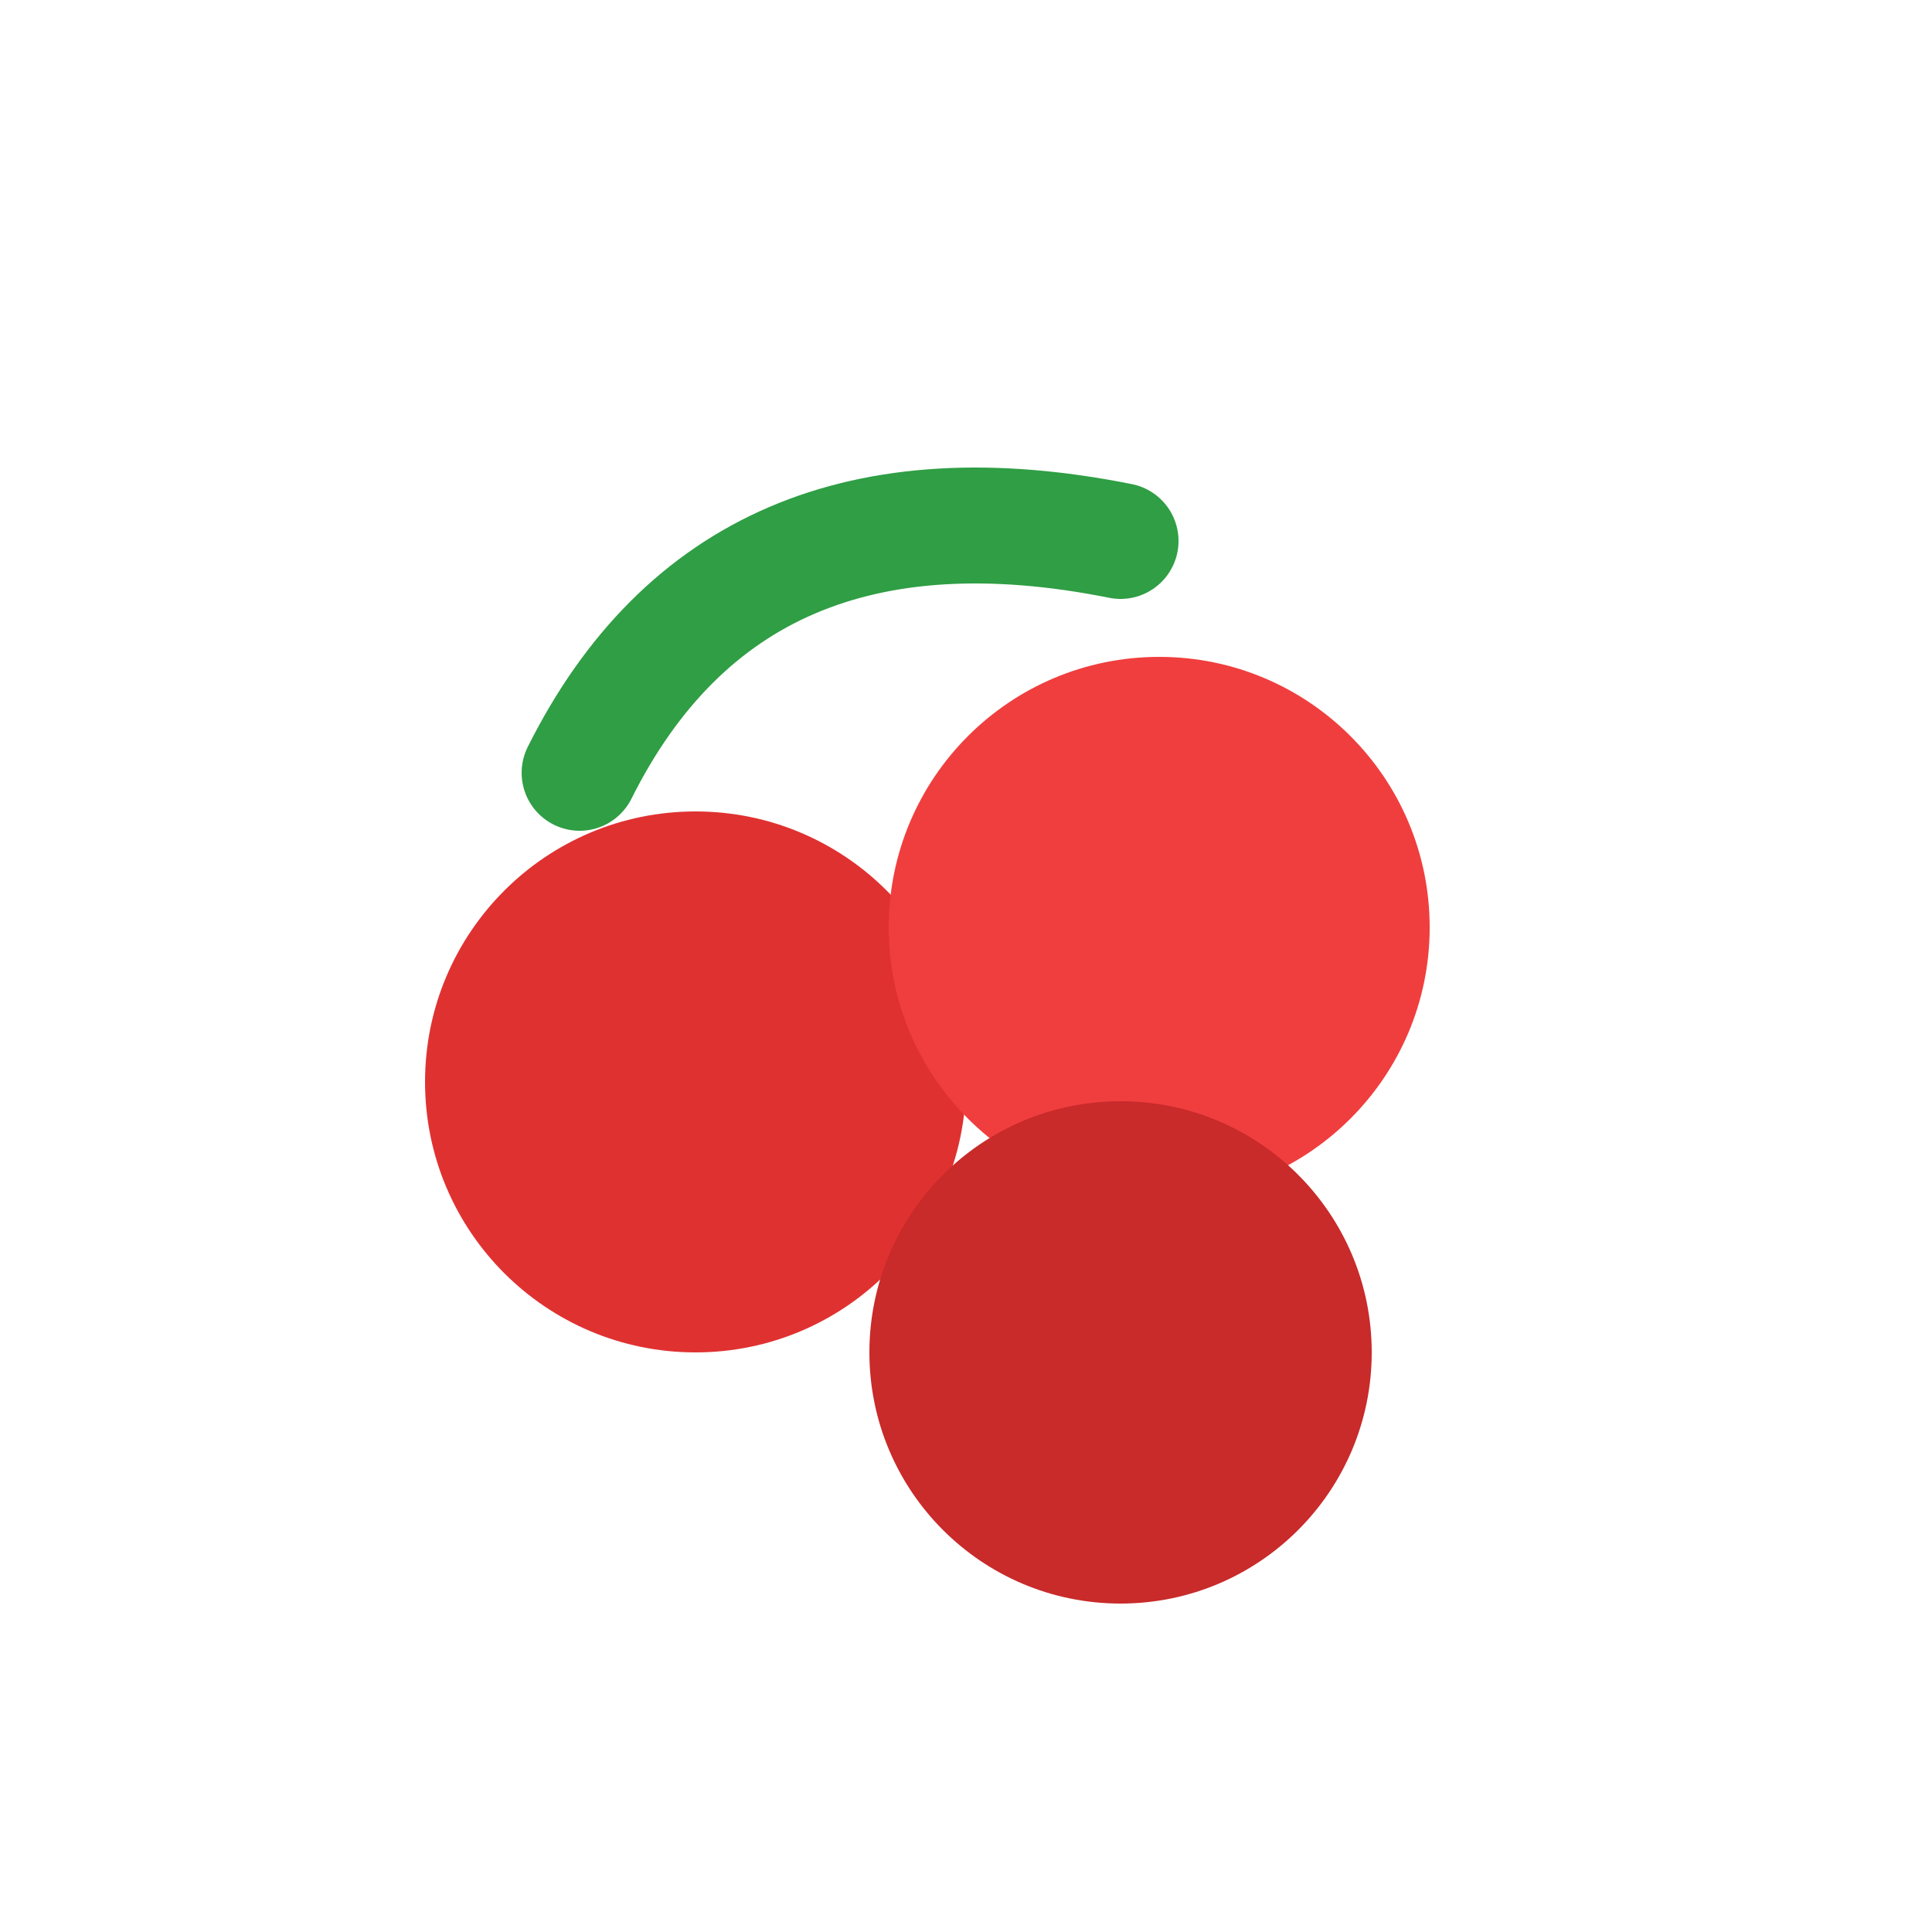
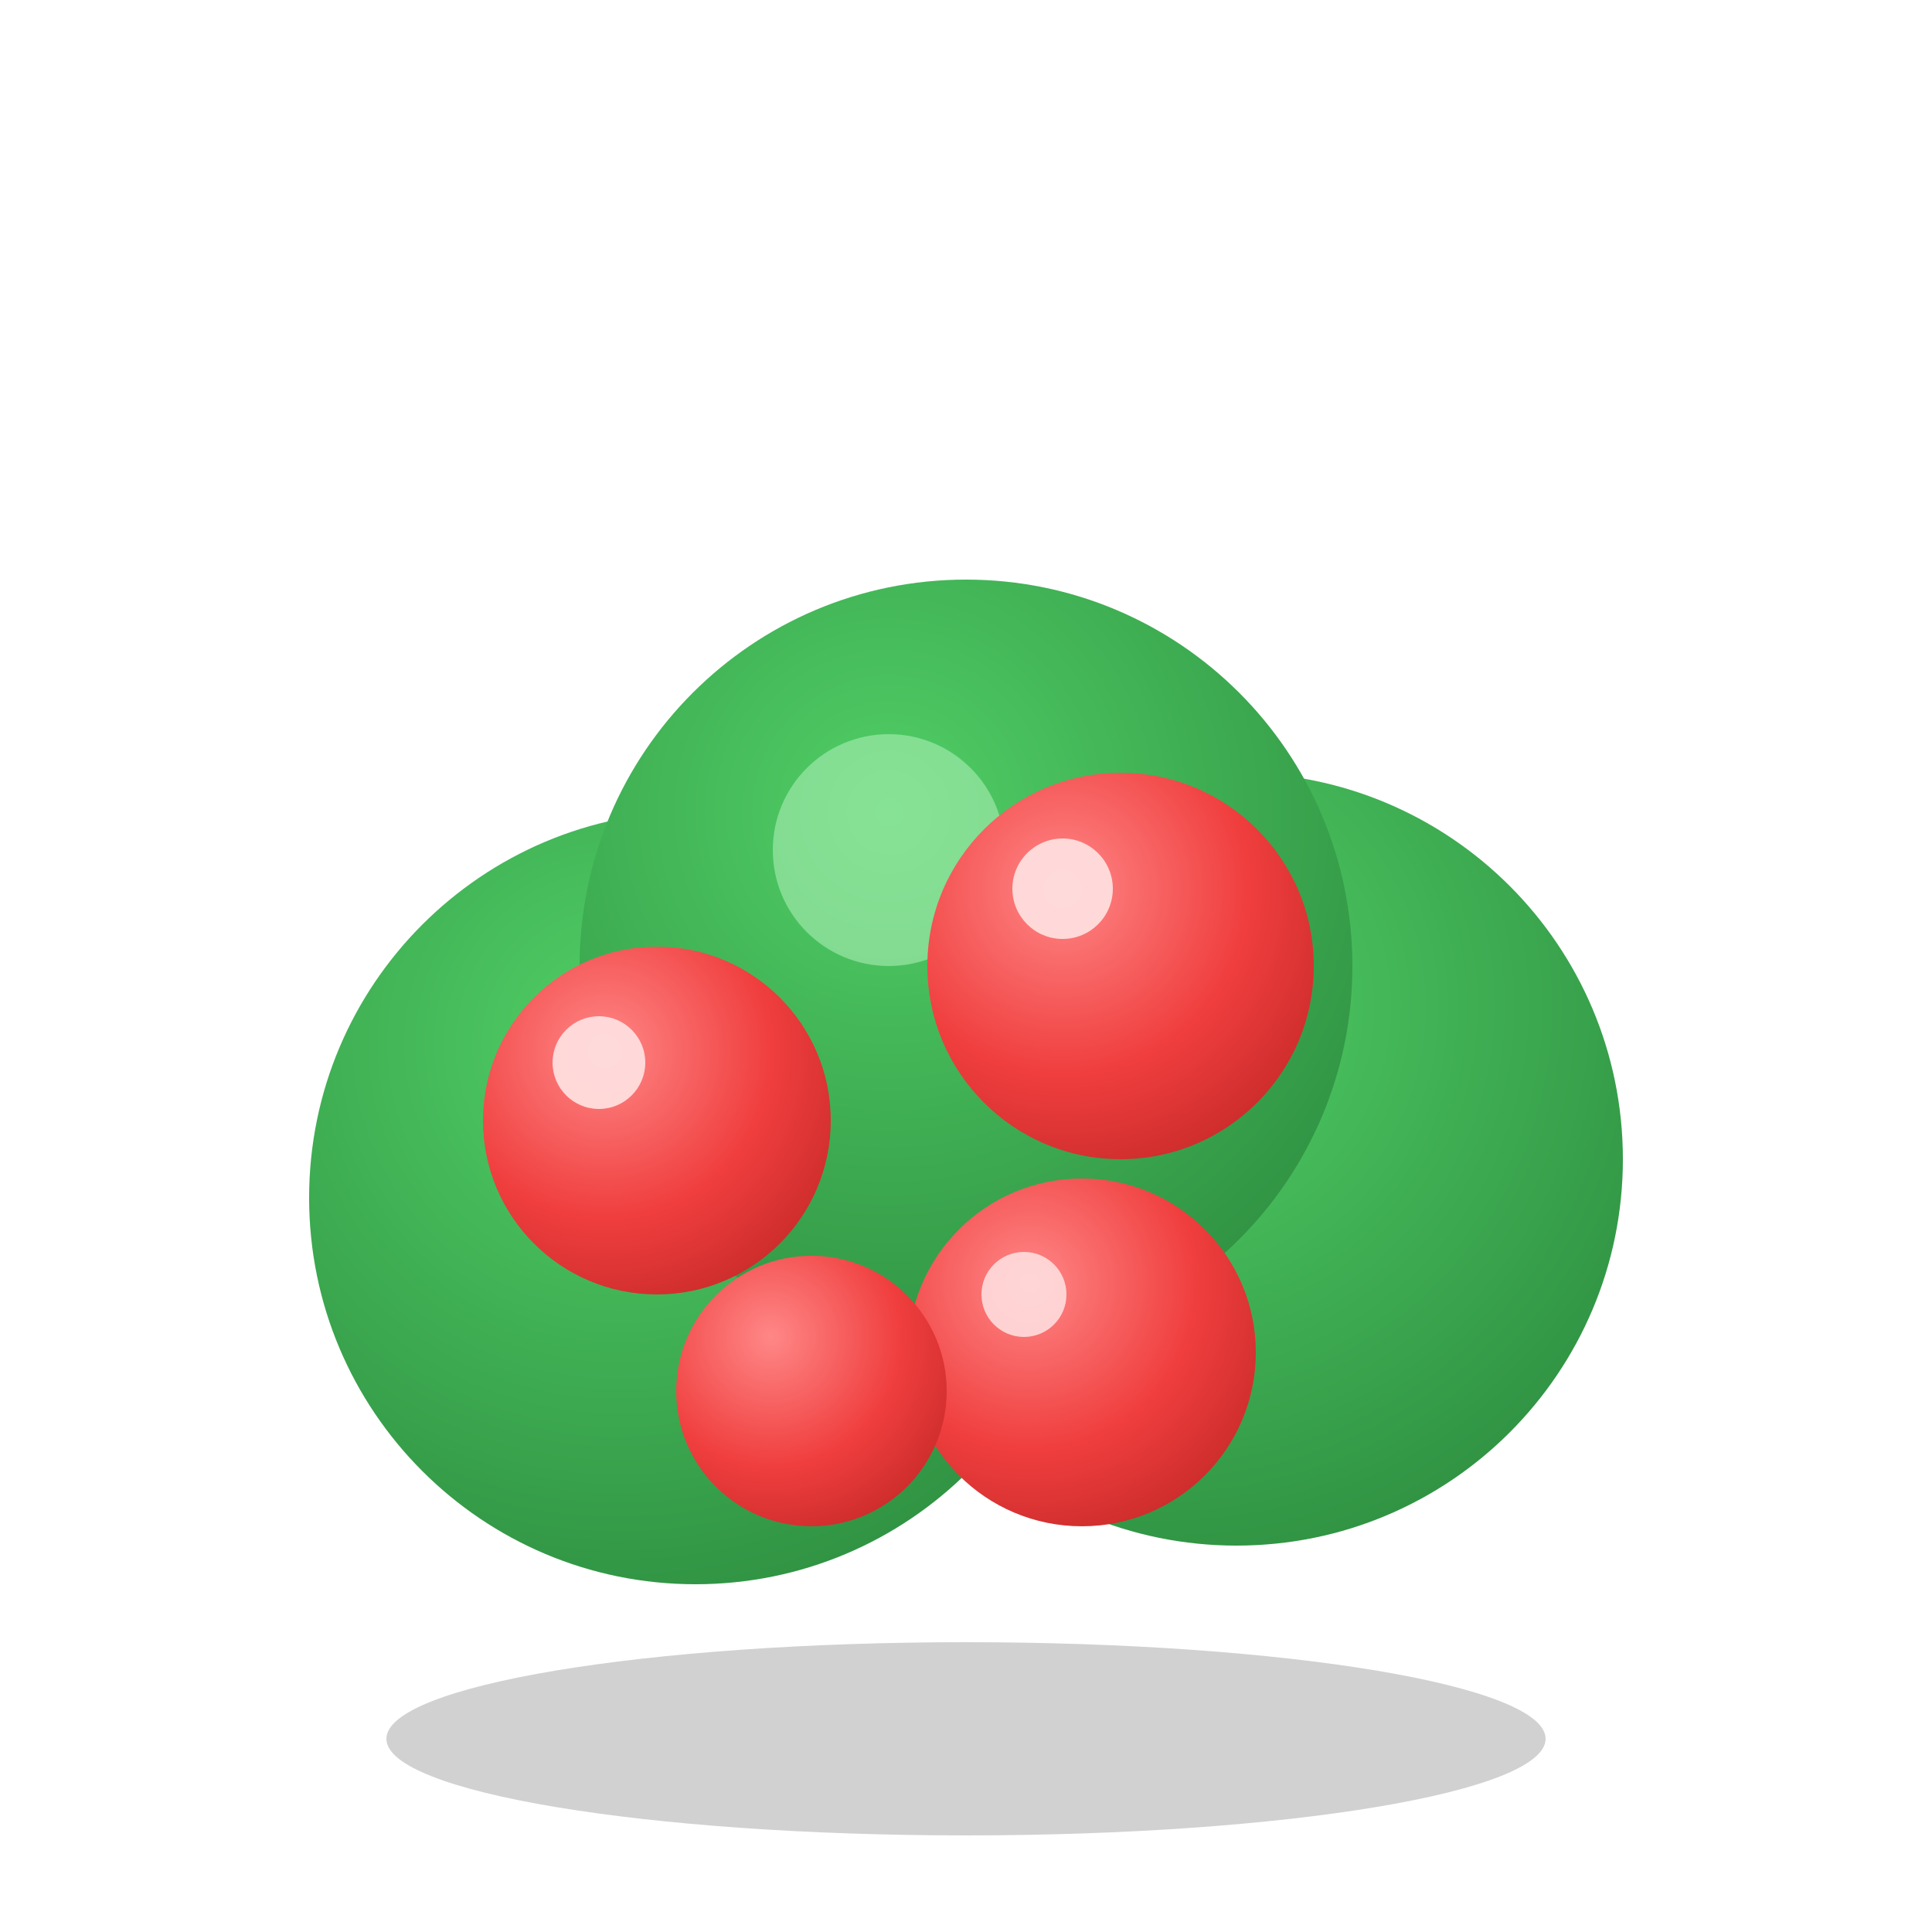
<svg xmlns="http://www.w3.org/2000/svg" viewBox="0 0 100 100">
-   <circle cx="36" cy="56" r="14" fill="#e03131" />
-   <circle cx="60" cy="48" r="14" fill="#f03e3e" />
-   <circle cx="58" cy="70" r="13" fill="#c92a2a" />
-   <path d="M30 40 q8 -16 28 -12" stroke="#2f9e44" stroke-width="6" fill="none" stroke-linecap="round" />
+   <defs>
+     <radialGradient id="bush" cx="0.4" cy="0.3" r="0.85">
+       <stop offset="0" stop-color="#51cf66" />
+       <stop offset="1" stop-color="#2b8a3e" />
+     </radialGradient>
+     <radialGradient id="berry" cx="0.35" cy="0.3" r="0.8">
+       <stop offset="0" stop-color="#ff8787" />
+       <stop offset="0.6" stop-color="#f03e3e" />
+       <stop offset="1" stop-color="#c92a2a" />
+     </radialGradient>
+   </defs>
+   <ellipse cx="50" cy="90" rx="30" ry="5" fill="#000000" opacity="0.18" />
+   <circle cx="36" cy="62" r="20" fill="url(#bush)" />
+   <circle cx="64" cy="60" r="20" fill="url(#bush)" />
+   <circle cx="50" cy="50" r="20" fill="url(#bush)" />
+   <circle cx="46" cy="44" r="6" fill="#b2f2bb" opacity="0.55" />
+   <circle cx="34" cy="58" r="9" fill="url(#berry)" />
+   <circle cx="58" cy="50" r="10" fill="url(#berry)" />
+   <circle cx="56" cy="70" r="9" fill="url(#berry)" />
+   <circle cx="42" cy="72" r="7" fill="url(#berry)" />
+   <circle cx="31" cy="55" r="2.4" fill="#ffe3e3" opacity="0.9" />
+   <circle cx="55" cy="46" r="2.6" fill="#ffe3e3" opacity="0.9" />
+   <circle cx="53" cy="67" r="2.2" fill="#ffe3e3" opacity="0.85" />
</svg>
